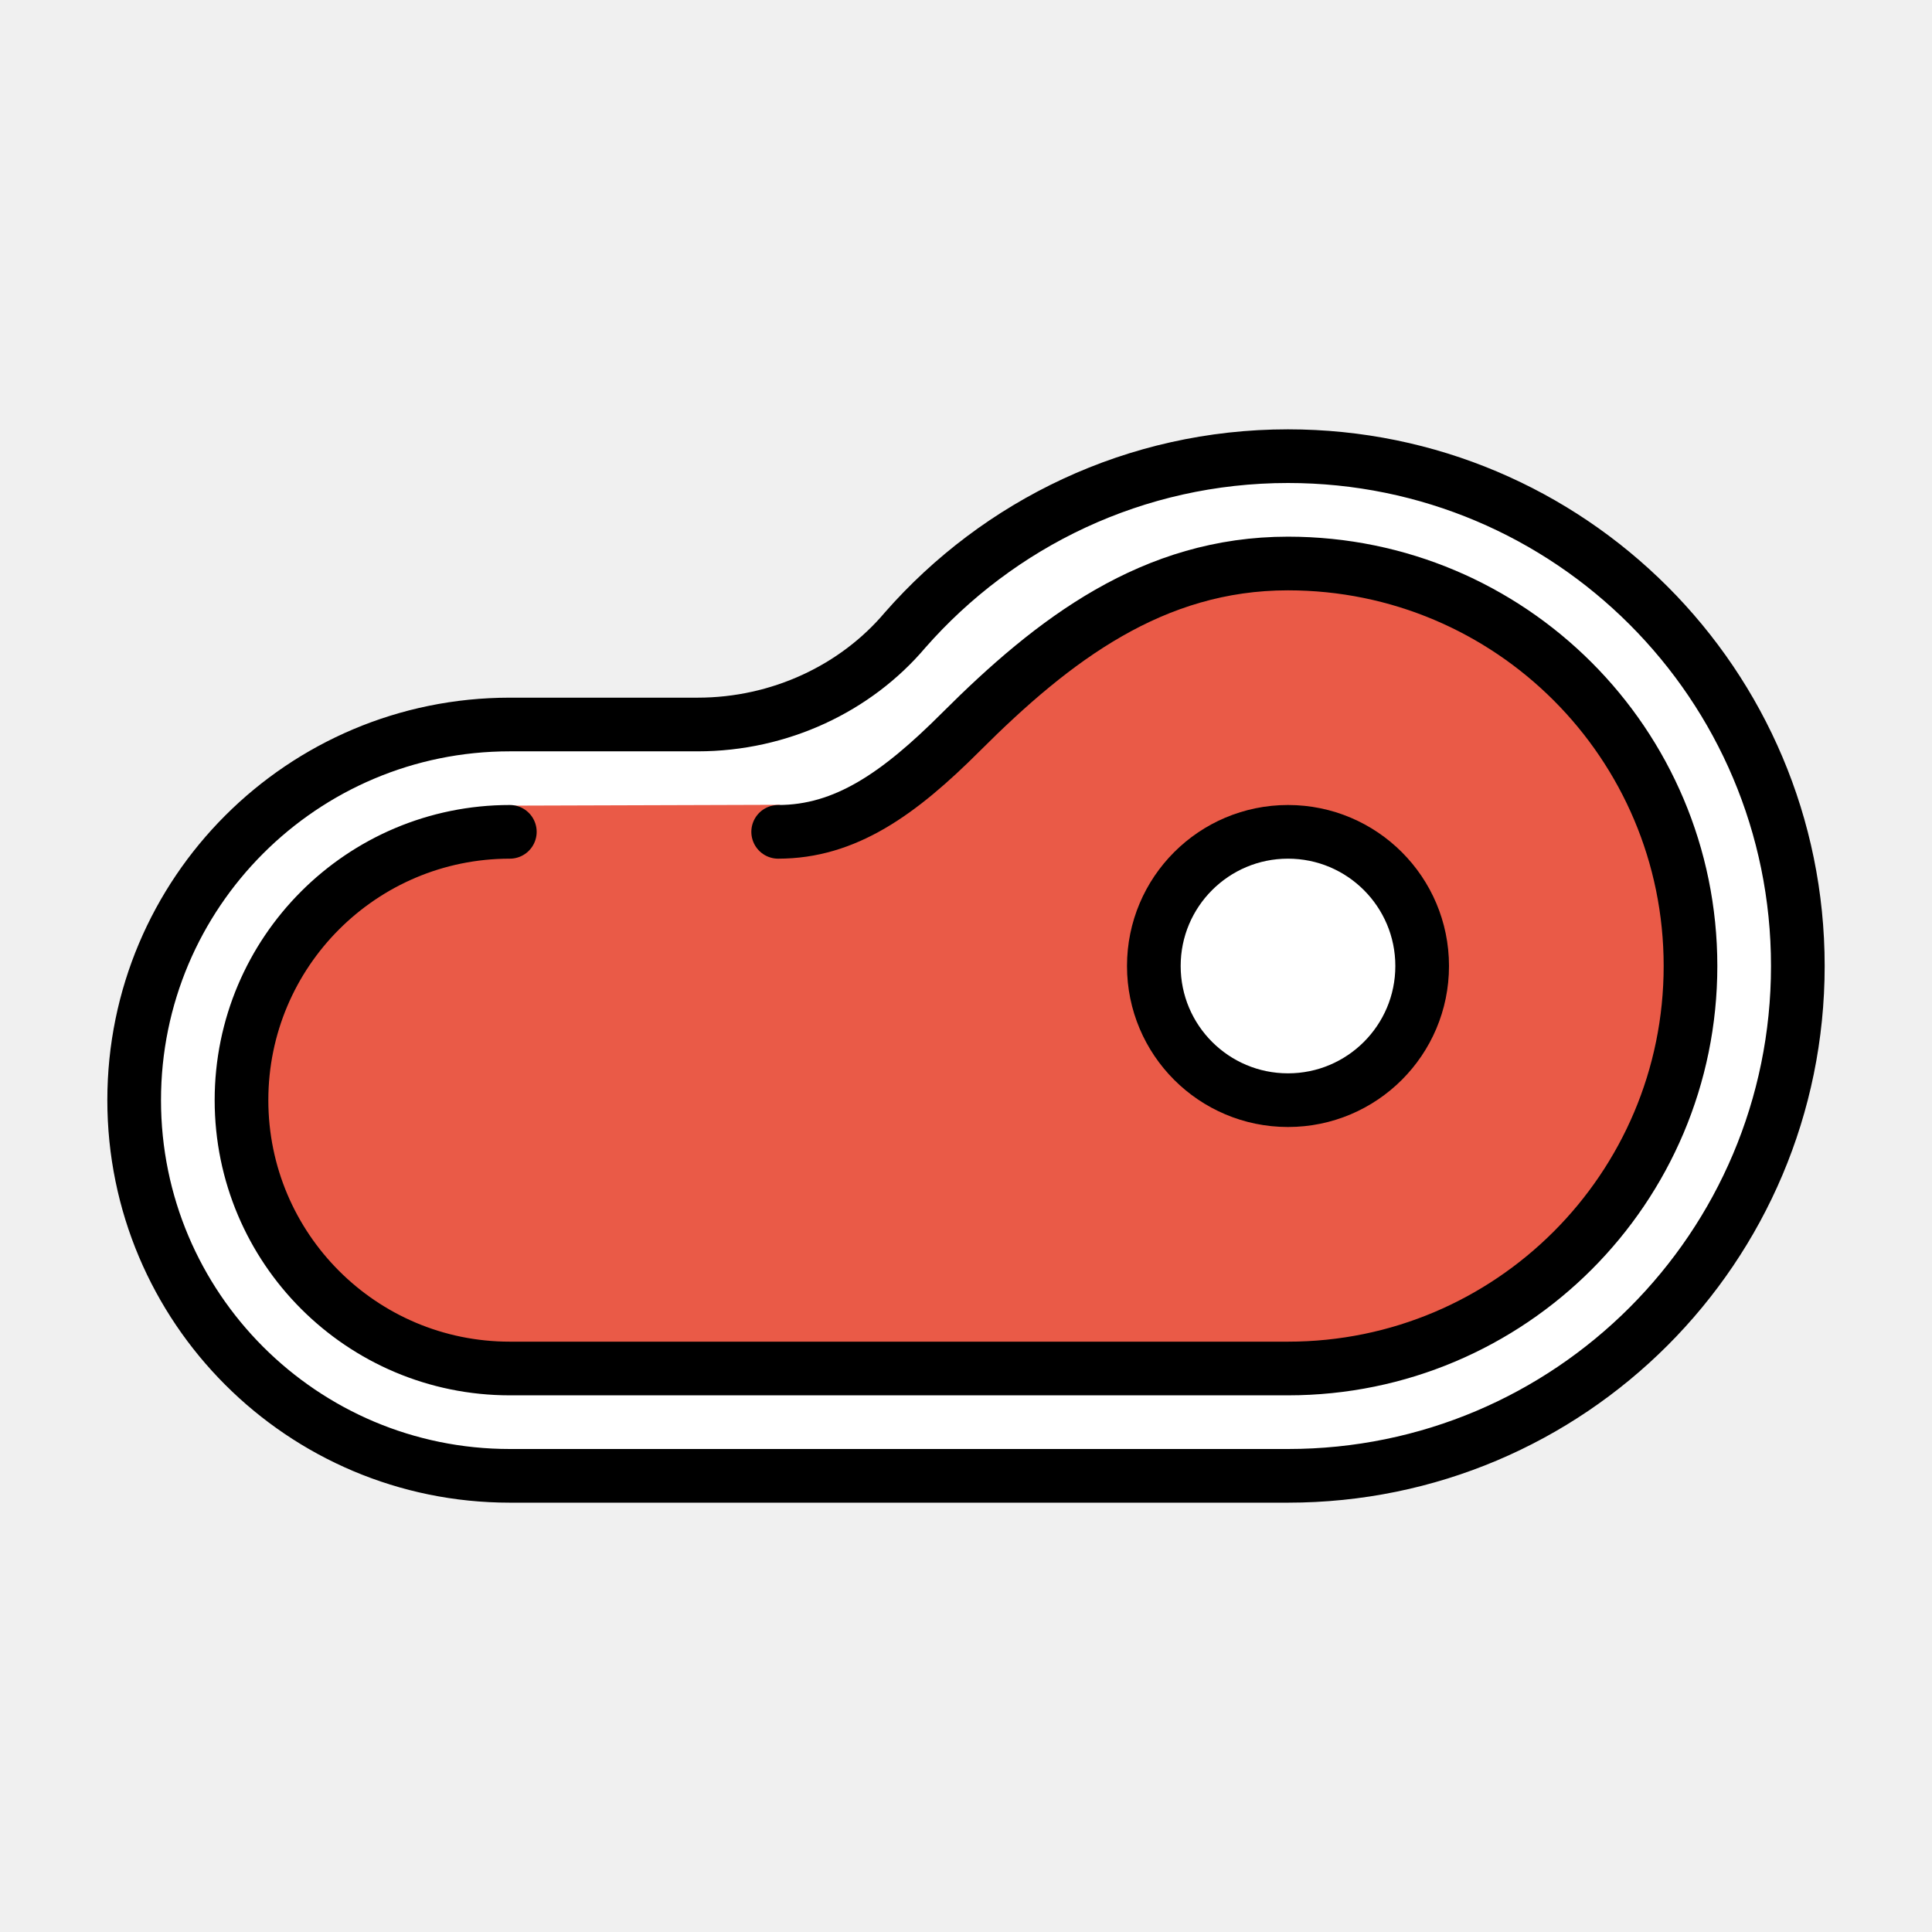
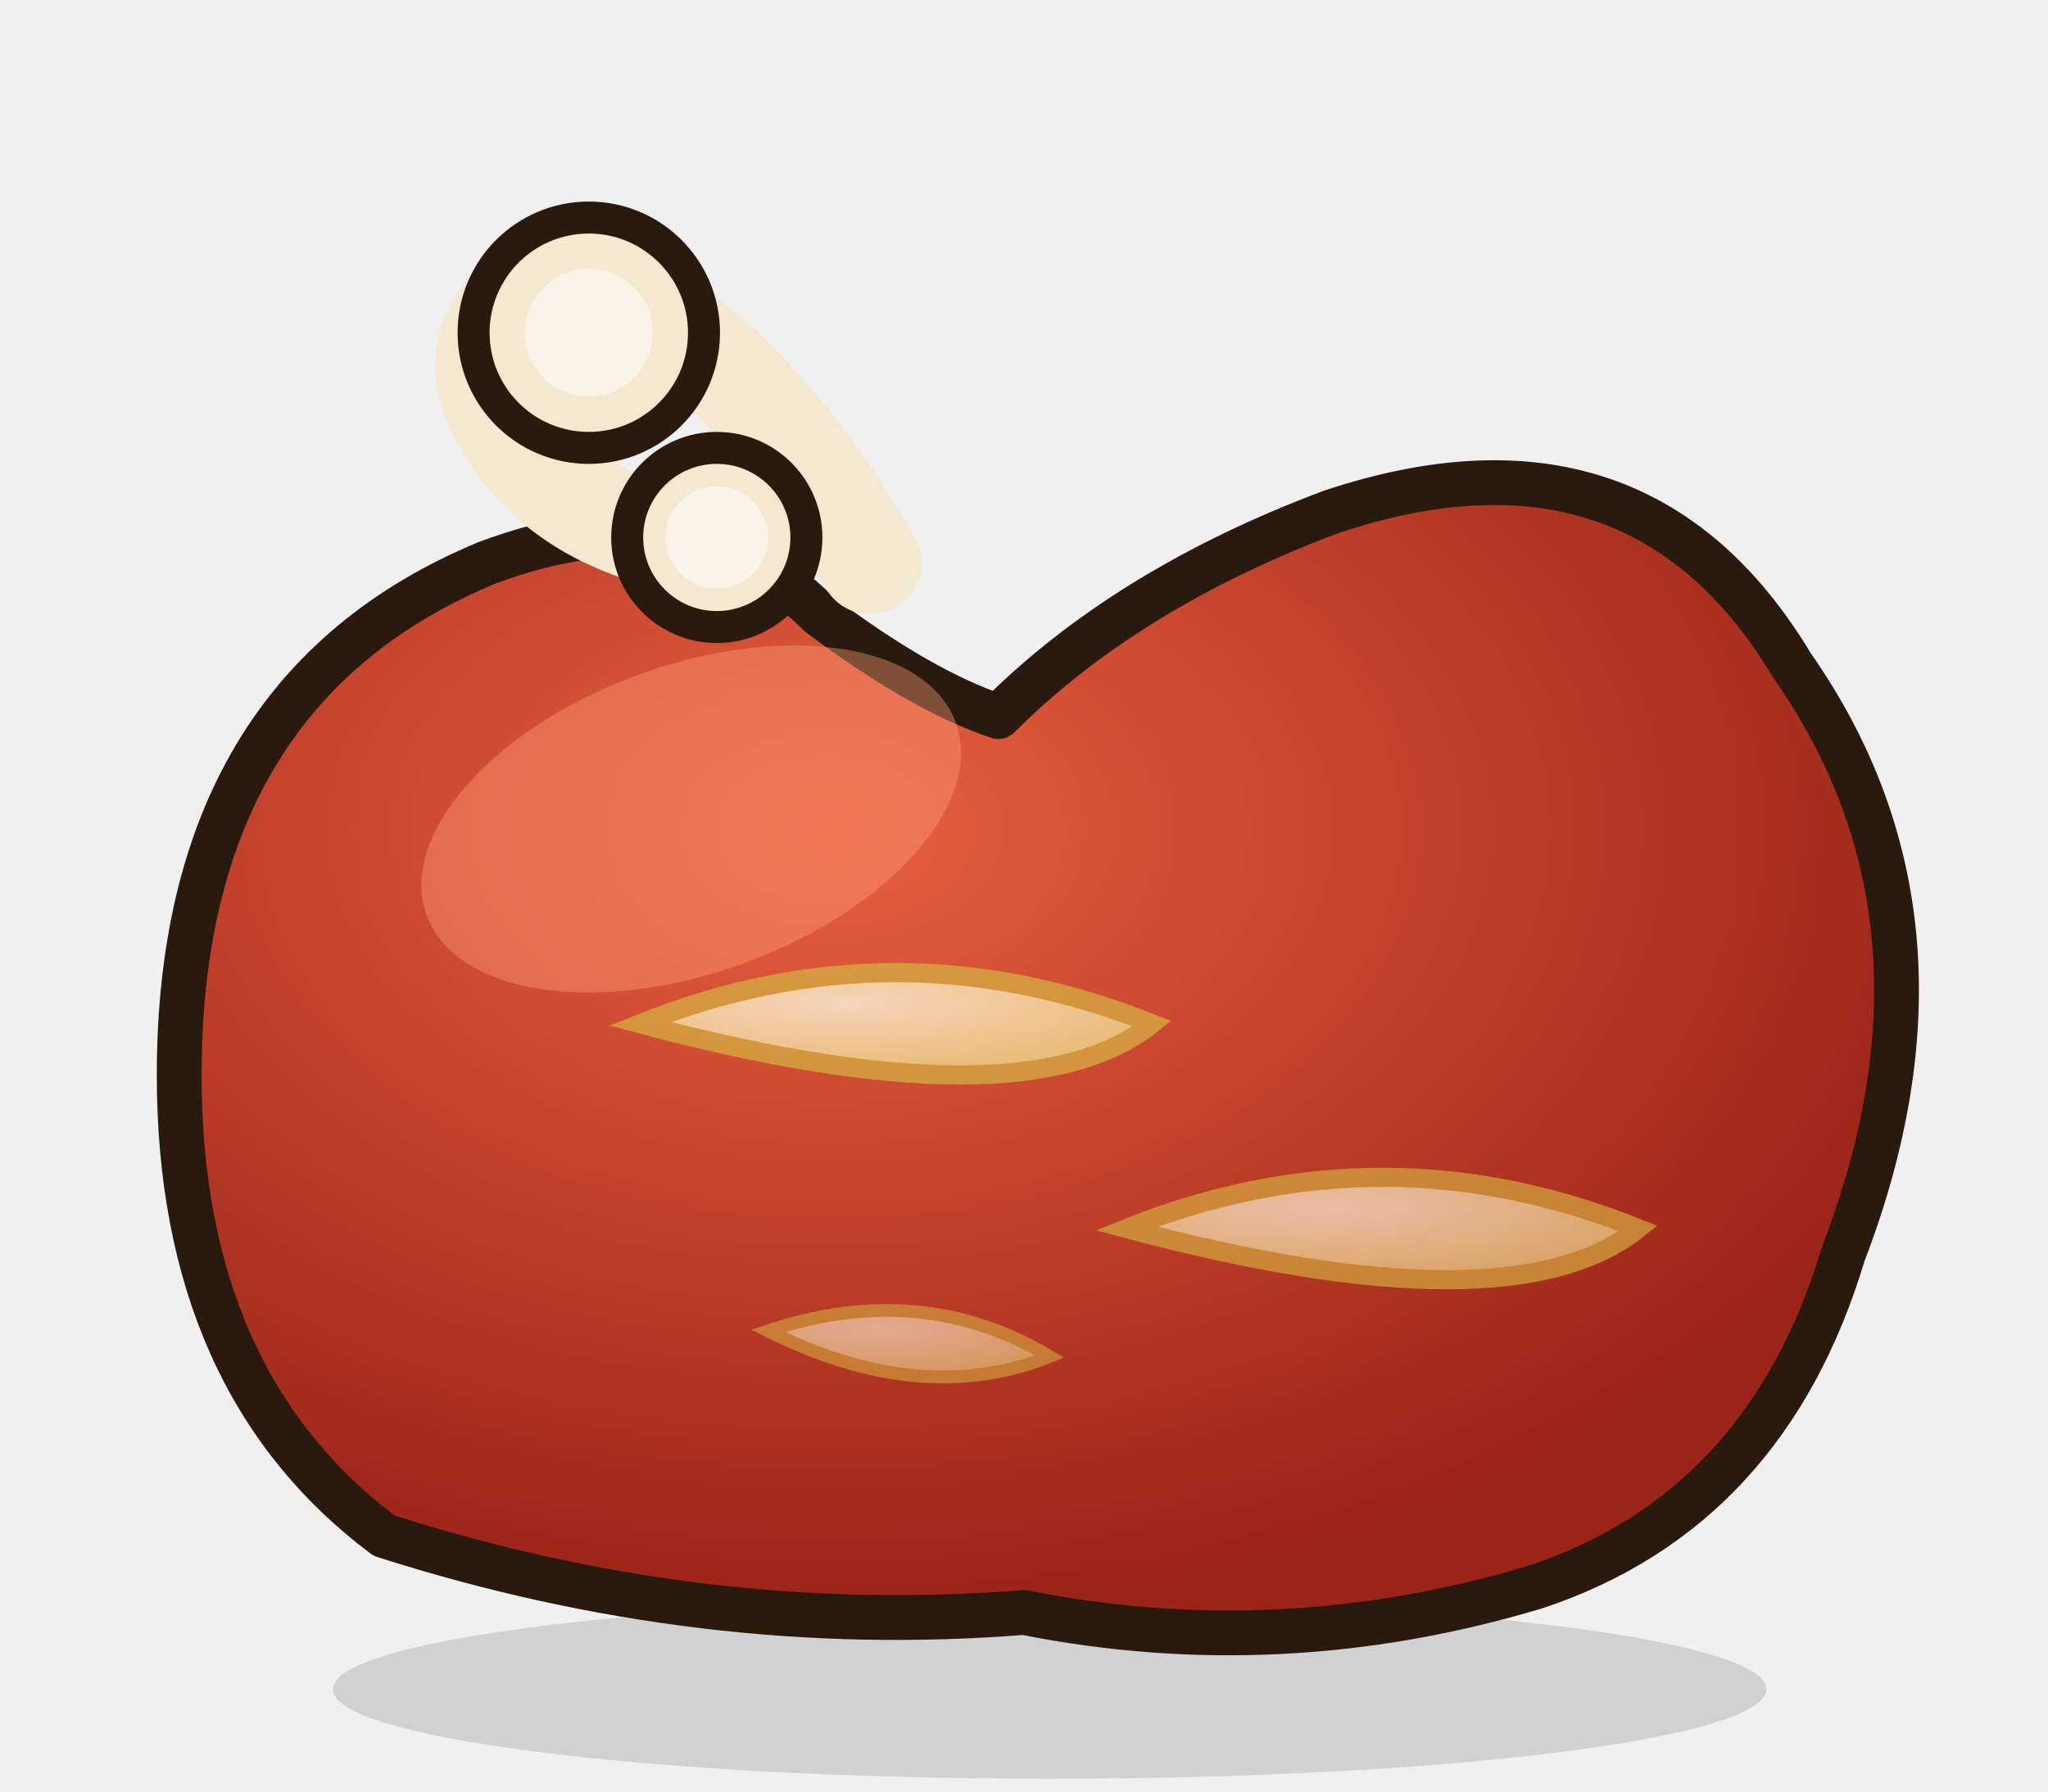
- <svg xmlns="http://www.w3.org/2000/svg" id="emoji" viewBox="0 0 72 72">
-   <g id="color">
-     <path fill="#FFFFFF" stroke="none" d="M26,27h-7c-7.733,0-14,6.267-14,14s6.267,14,14,14h29c10.495,0,19-8.505,19-19s-8.505-19-19-19 c-5.693,0-10.79,2.514-14.27,6.481C31.896,25.651,29.064,27,26,27z" />
-     <path fill="#ea5a47" stroke="none" d="M29,31c2.5,0,4.503-1.414,6.816-3.727C39.27,23.821,42.975,21,48,21c8.284,0,15,6.716,15,15 s-6.716,15-15,15H19c-5.523,0-10-4.478-10-10s4.477-10,10-10l0.031-0.976l10.031-0.031L29,31z" />
-     <circle cx="48" cy="36" r="5" fill="#FFFFFF" stroke="none" />
-   </g>
-   <g id="hair" />
-   <g id="skin" />
-   <g id="skin-shadow" />
-   <g id="line">
-     <path fill="none" stroke="#000000" stroke-linecap="round" stroke-linejoin="round" stroke-miterlimit="10" stroke-width="2" d="M29,31c2.5,0,4.503-1.414,6.816-3.727C39.27,23.821,42.975,21,48,21c8.284,0,15,6.716,15,15s-6.716,15-15,15H19 c-5.523,0-10-4.478-10-10s4.477-10,10-10" />
-     <path fill="none" stroke="#000000" stroke-linecap="round" stroke-linejoin="round" stroke-miterlimit="10" stroke-width="2" d="M26,27h-7c-7.733,0-14,6.267-14,14s6.267,14,14,14h29c10.495,0,19-8.505,19-19s-8.505-19-19-19 c-5.693,0-10.79,2.514-14.27,6.481C31.896,25.651,29.064,27,26,27z" />
-     <circle cx="48" cy="36" r="5" fill="none" stroke="#000000" stroke-linecap="round" stroke-linejoin="round" stroke-miterlimit="10" stroke-width="2" />
-   </g>
+ <svg xmlns="http://www.w3.org/2000/svg" viewBox="0 0 160 140">
+   <defs>
+     <radialGradient id="mt-body" cx="38%" cy="30%" r="68%">
+       <stop offset="0%" stop-color="#E86040" />
+       <stop offset="100%" stop-color="#9B2418" />
+     </radialGradient>
+     <radialGradient id="mt-fat" cx="40%" cy="30%" r="65%">
+       <stop offset="0%" stop-color="#FFF5DC" />
+       <stop offset="100%" stop-color="#F0D88A" />
+     </radialGradient>
+   </defs>
+   <ellipse cx="82" cy="132" rx="56" ry="7" fill="rgba(0,0,0,0.13)" />
+   <path d="M30,120 Q14,108 14,84 Q14,54 38,44 Q54,38 64,48 Q72,54 78,56 Q88,46 104,40 Q128,32 140,52 Q154,72 144,98 Q138,118 120,124 Q100,130 80,126 Q55,128 30,120Z" fill="url(#mt-body)" stroke="#2A1A0E" stroke-width="3.5" stroke-linejoin="round" />
+   <path d="M50,80 Q70,72 90,80 Q80,88 50,80Z" fill="url(#mt-fat)" stroke="#D4A840" stroke-width="1.5" opacity="0.8" />
+   <path d="M88,96 Q108,88 128,96 Q118,104 88,96Z" fill="url(#mt-fat)" stroke="#D4A840" stroke-width="1.5" opacity="0.7" />
+   <path d="M60,104 Q72,100 82,106 Q72,110 60,104Z" fill="url(#mt-fat)" stroke="#D4A840" stroke-width="1" opacity="0.6" />
+   <ellipse cx="54" cy="64" rx="22" ry="12" fill="rgba(255,160,120,0.4)" transform="rotate(-20 54 64)" />
+   <path d="M68,44 Q60,30 50,24 Q44,20 40,24 Q36,28 40,34 Q44,40 52,42" stroke="#F5E8D0" stroke-width="8" fill="none" stroke-linecap="round" />
+   <circle cx="46" cy="26" r="9" fill="#F5E8D0" stroke="#2A1A0E" stroke-width="2.5" />
+   <circle cx="46" cy="26" r="5" fill="rgba(255,255,255,0.5)" />
+   <circle cx="56" cy="42" r="7" fill="#F5E8D0" stroke="#2A1A0E" stroke-width="2.5" />
+   <circle cx="56" cy="42" r="4" fill="rgba(255,255,255,0.5)" />
</svg>
